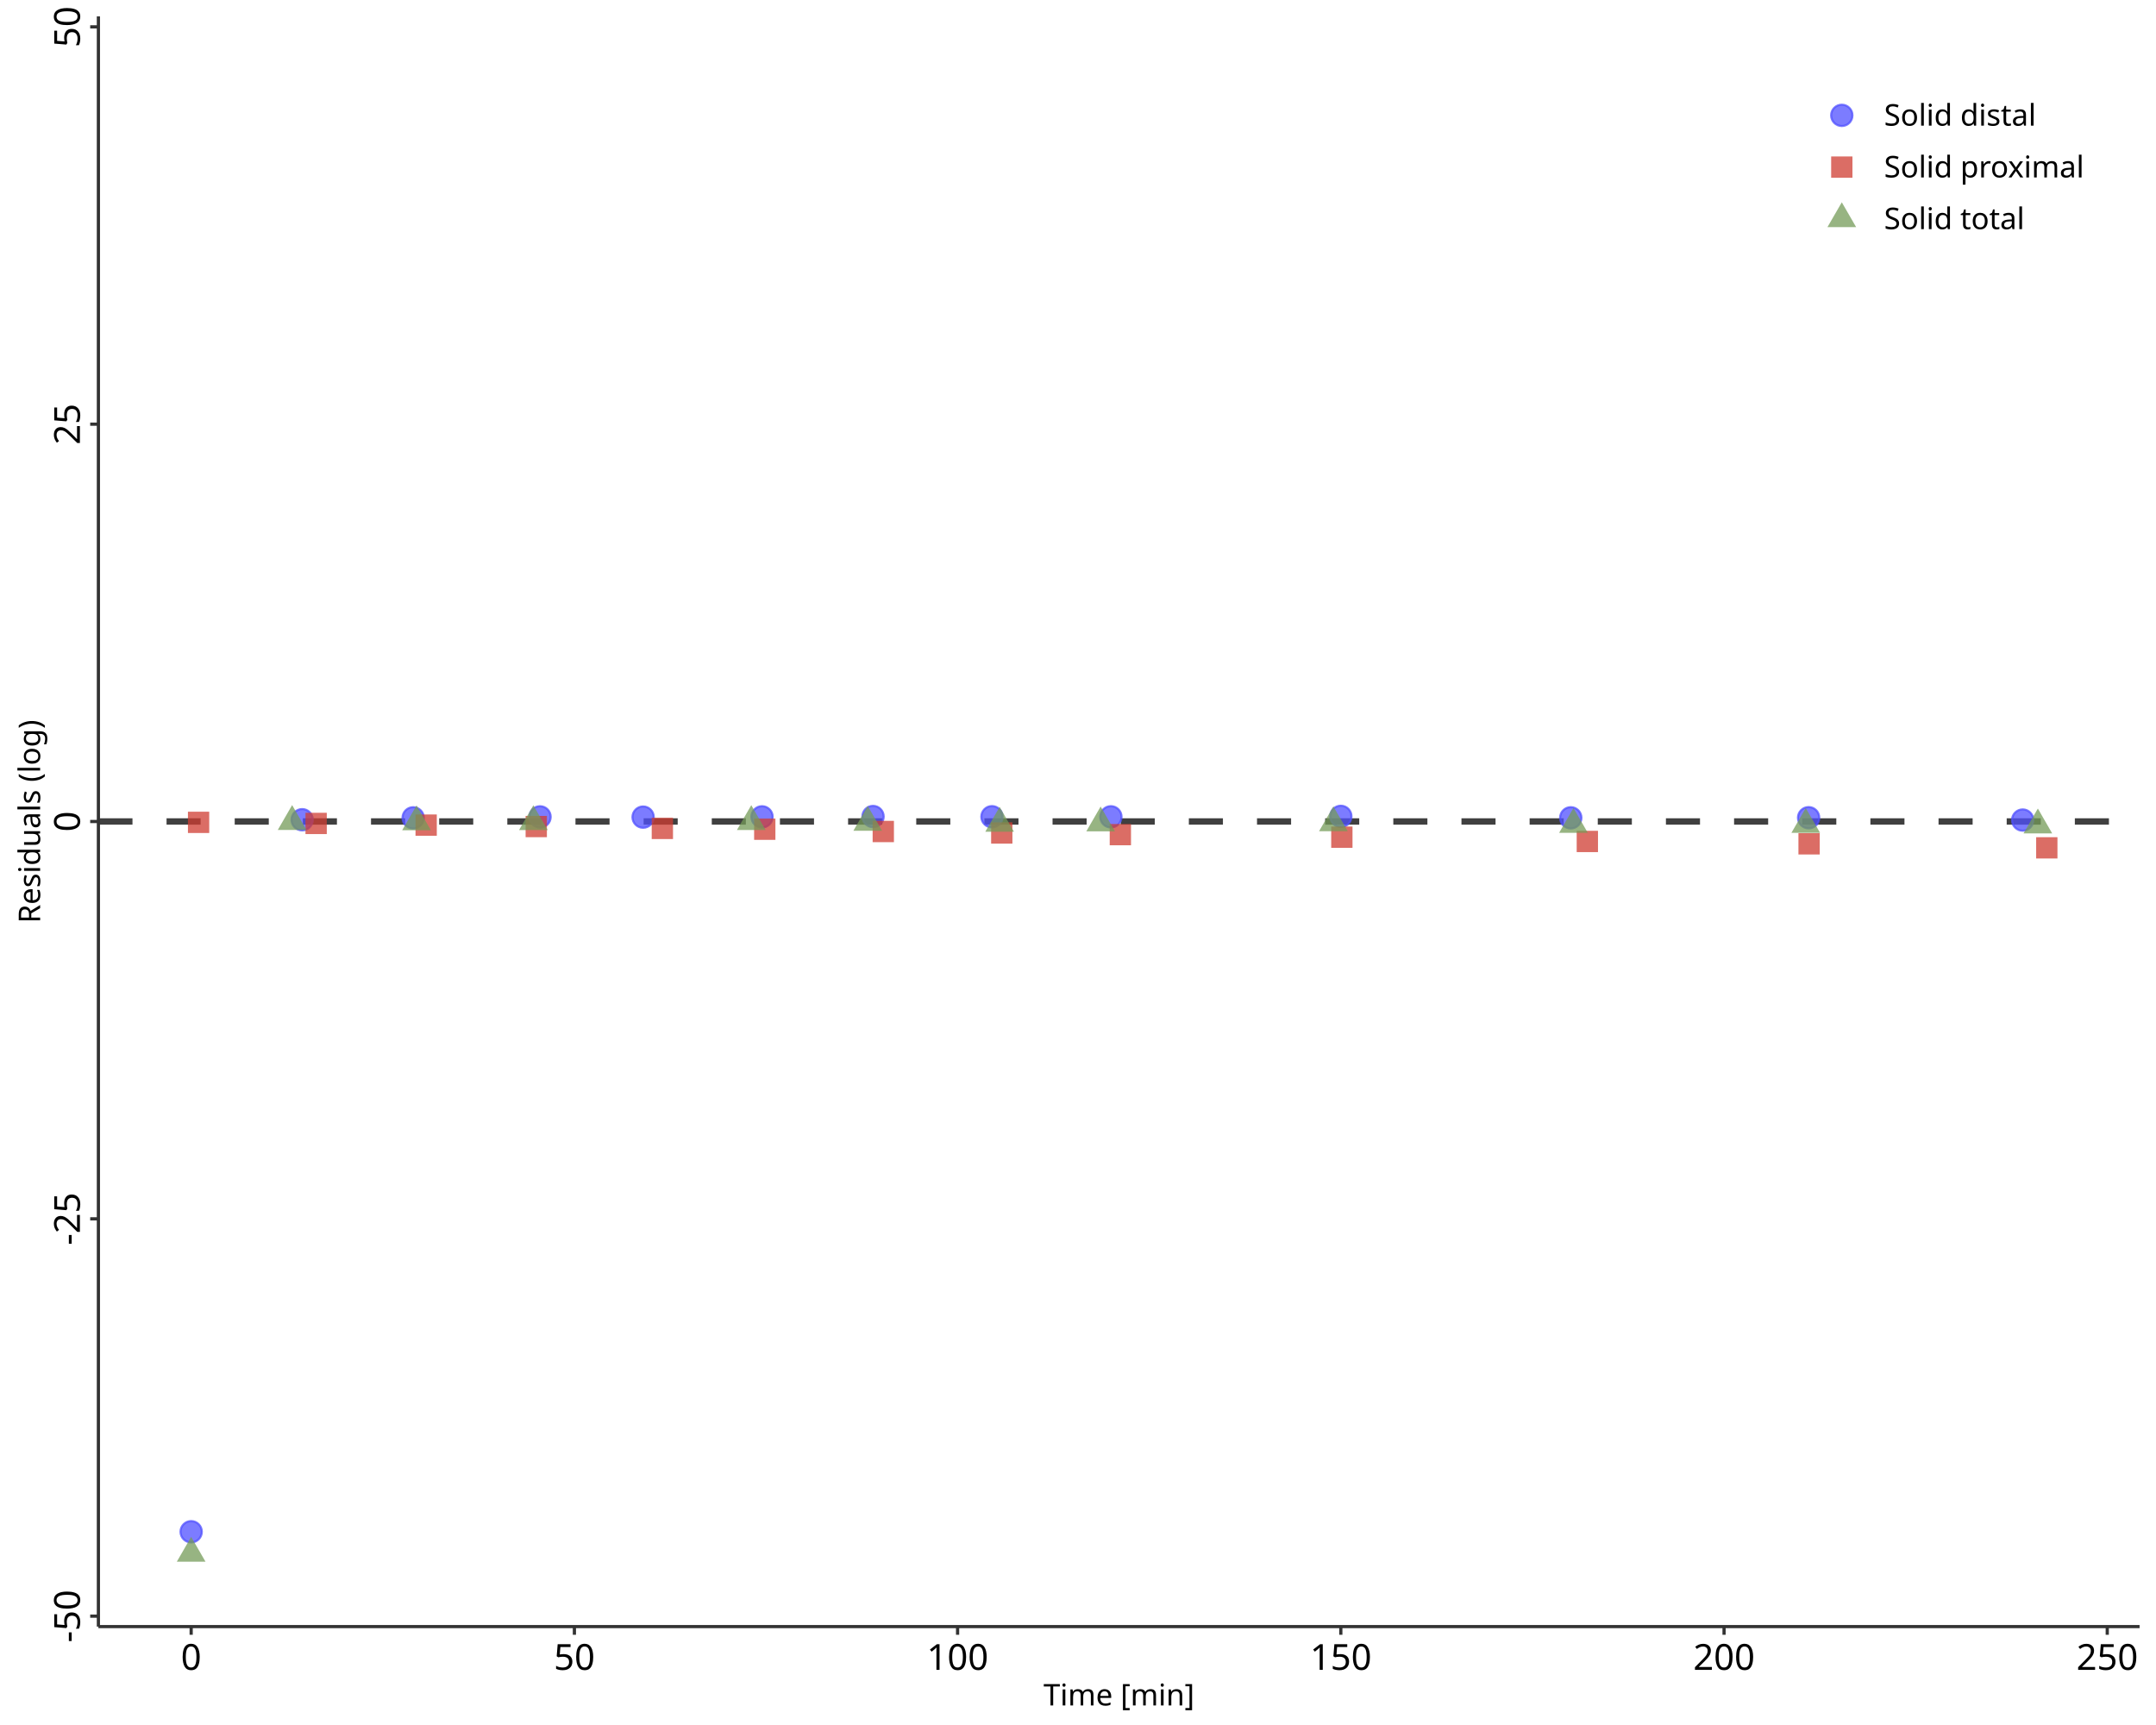
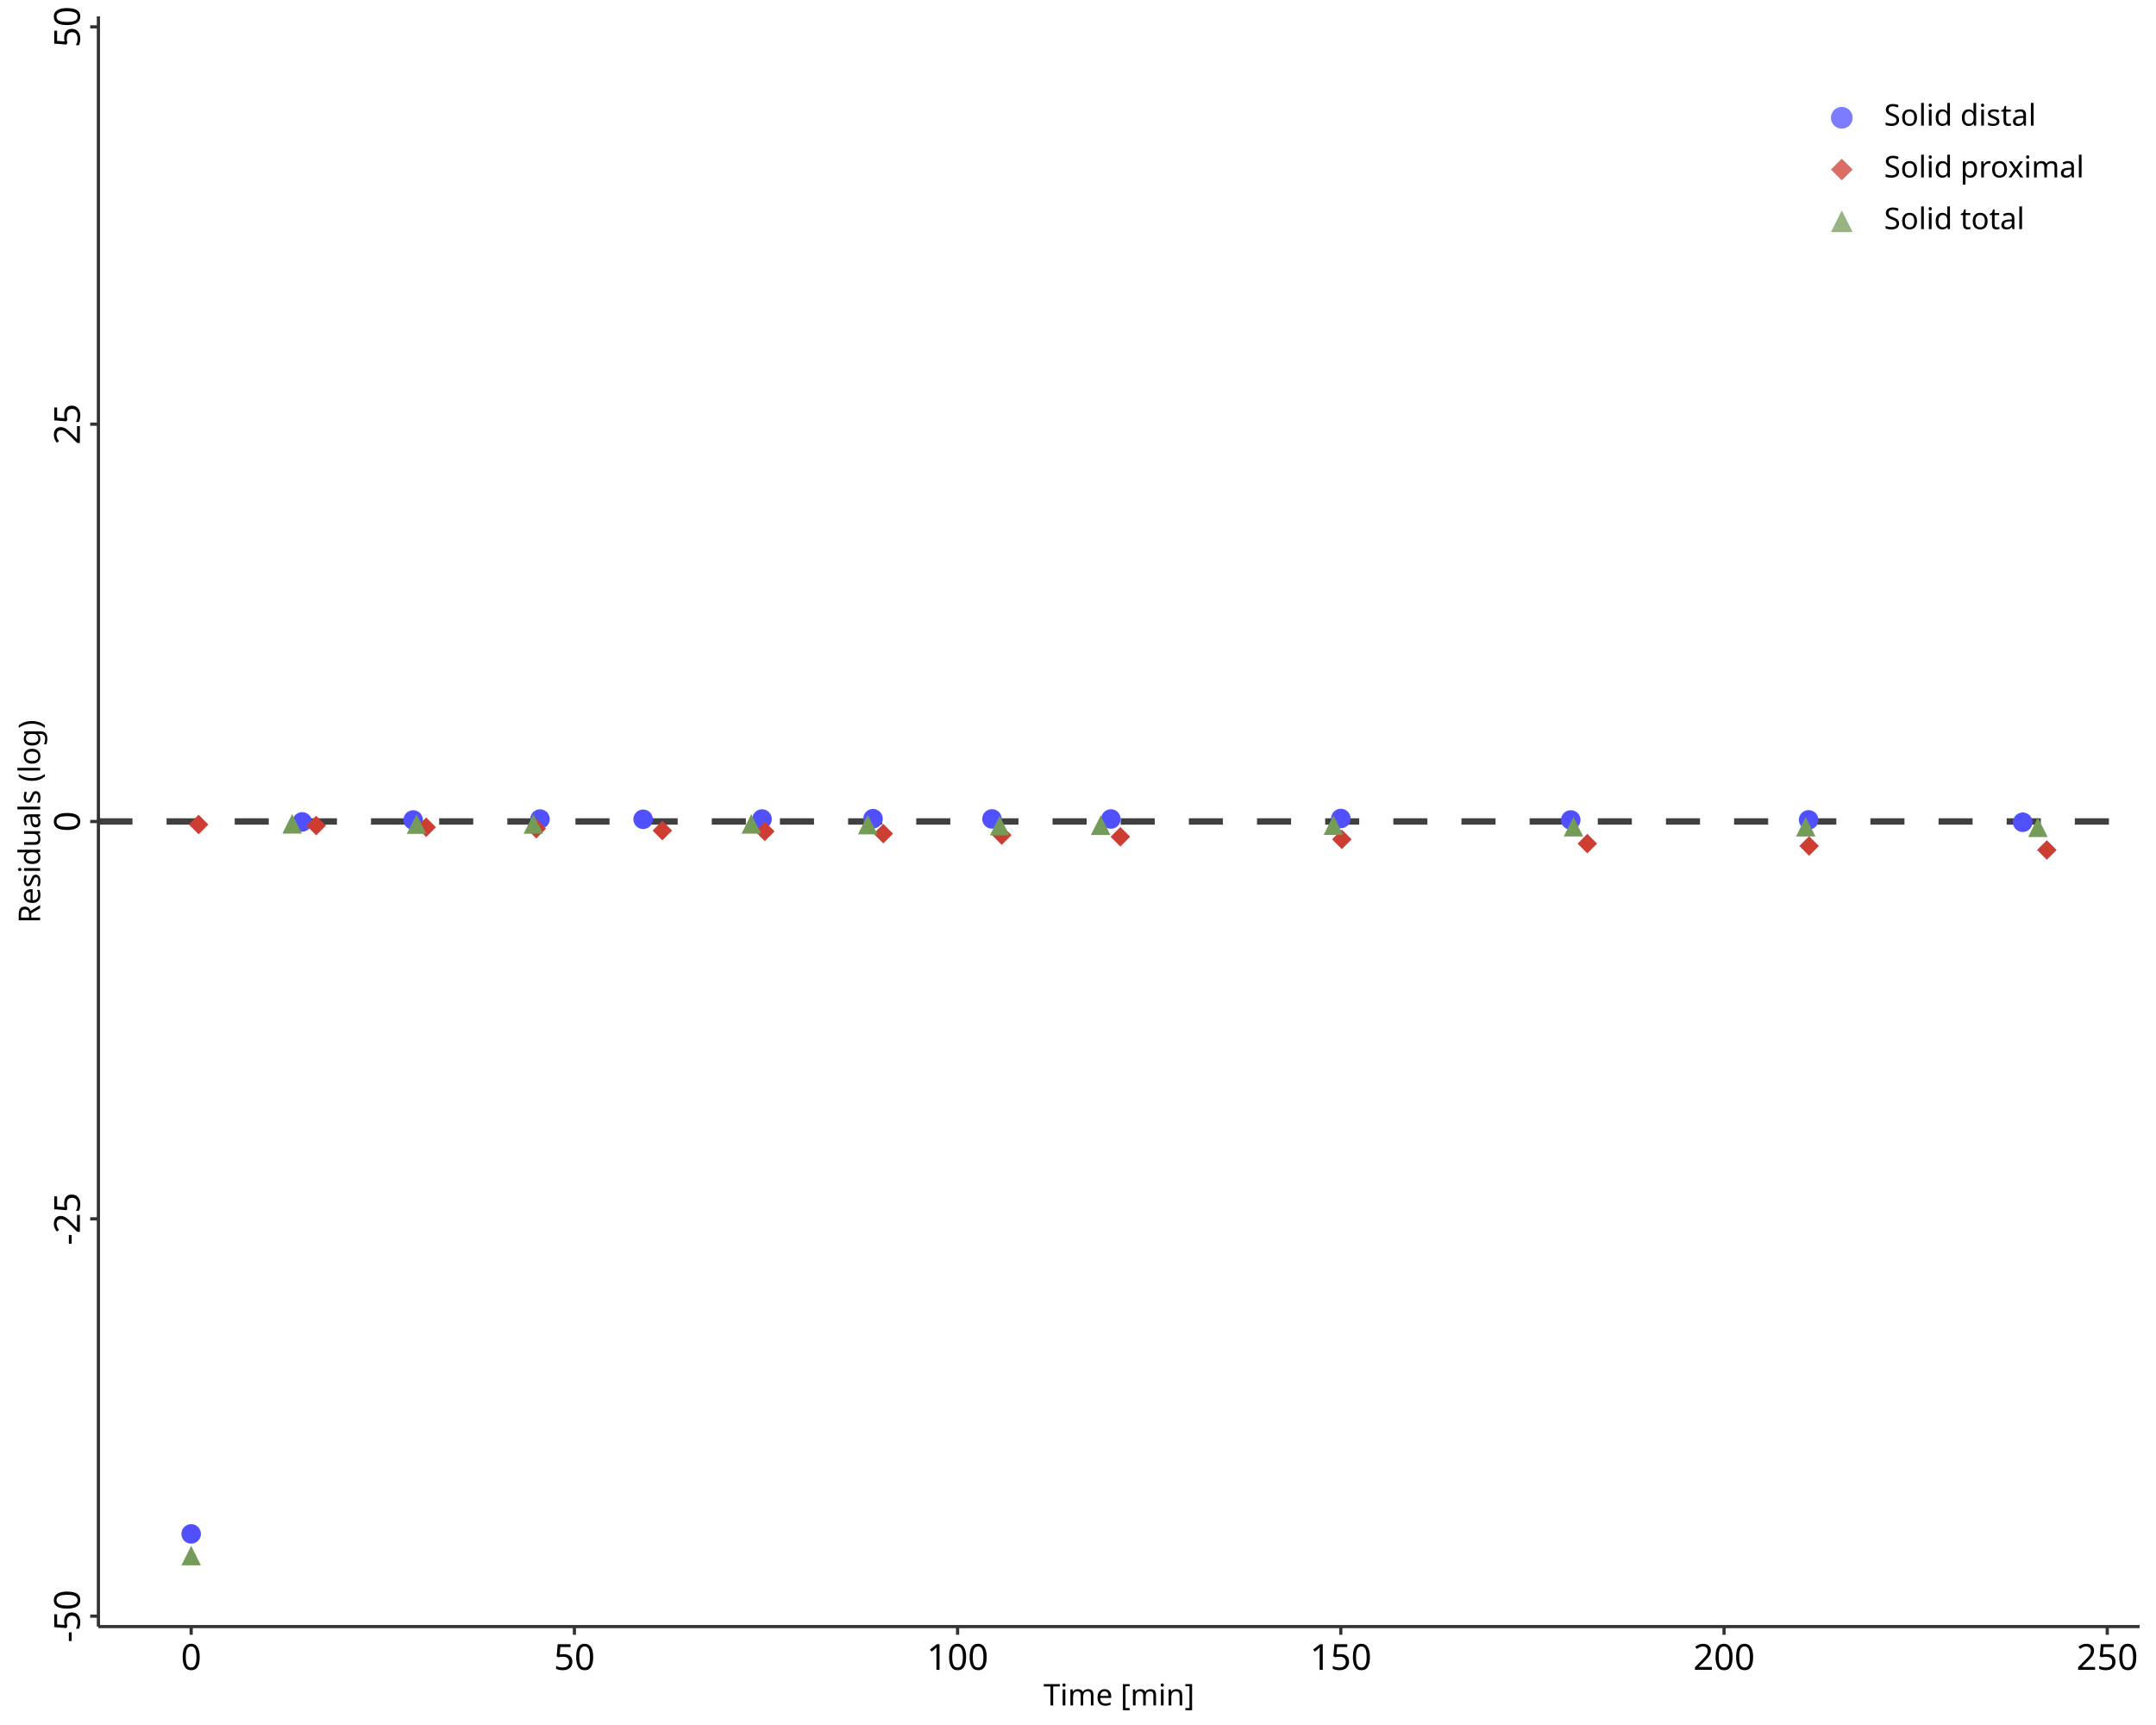
<svg xmlns="http://www.w3.org/2000/svg" class="svglite" data-engine-version="2.0" width="720.00pt" height="576.00pt" viewBox="0 0 720.00 576.00">
  <defs>
    <style type="text/css">
    .svglite line, .svglite polyline, .svglite polygon, .svglite path, .svglite rect, .svglite circle {
      fill: none;
      stroke: #000000;
      stroke-linecap: round;
      stroke-linejoin: round;
      stroke-miterlimit: 10.00;
    }
  </style>
  </defs>
  <rect width="100%" height="100%" style="stroke: none; fill: #FFFFFF;" />
  <defs>
    <clipPath id="cpMC4wMHw3MjAuMDB8MC4wMHw1NzYuMDA=">
      <rect x="0.00" y="0.00" width="720.00" height="576.00" />
    </clipPath>
  </defs>
  <g clip-path="url(#cpMC4wMHw3MjAuMDB8MC4wMHw1NzYuMDA=)">
    <rect x="0.00" y="0.00" width="720.00" height="576.00" style="stroke-width: 1.07; stroke: none; fill: #FFFFFF;" />
  </g>
  <defs>
    <clipPath id="cpMzIuODZ8NzE0LjUyfDUuNDh8NTQzLjE0">
      <rect x="32.86" y="5.48" width="681.66" height="537.66" />
    </clipPath>
  </defs>
  <g clip-path="url(#cpMzIuODZ8NzE0LjUyfDUuNDh8NTQzLjE0)">
    <rect x="32.86" y="5.48" width="681.66" height="537.66" style="stroke-width: 1.07; stroke: none; fill: #FFFFFF;" />
  </g>
  <g clip-path="url(#cpMC4wMHw3MjAuMDB8MC4wMHw1NzYuMDA=)">
</g>
  <g clip-path="url(#cpMzIuODZ8NzE0LjUyfDUuNDh8NTQzLjE0)">
</g>
  <g clip-path="url(#cpMC4wMHw3MjAuMDB8MC4wMHw1NzYuMDA=)">
</g>
  <g clip-path="url(#cpMzIuODZ8NzE0LjUyfDUuNDh8NTQzLjE0)">
</g>
  <g clip-path="url(#cpMC4wMHw3MjAuMDB8MC4wMHw1NzYuMDA=)">
</g>
  <g clip-path="url(#cpMzIuODZ8NzE0LjUyfDUuNDh8NTQzLjE0)">
</g>
  <g clip-path="url(#cpMC4wMHw3MjAuMDB8MC4wMHw1NzYuMDA=)">
</g>
  <g clip-path="url(#cpMzIuODZ8NzE0LjUyfDUuNDh8NTQzLjE0)">
</g>
  <g clip-path="url(#cpMC4wMHw3MjAuMDB8MC4wMHw1NzYuMDA=)">
</g>
  <g clip-path="url(#cpMzIuODZ8NzE0LjUyfDUuNDh8NTQzLjE0)">
</g>
  <g clip-path="url(#cpMC4wMHw3MjAuMDB8MC4wMHw1NzYuMDA=)">
</g>
  <g clip-path="url(#cpMzIuODZ8NzE0LjUyfDUuNDh8NTQzLjE0)">
</g>
  <g clip-path="url(#cpMC4wMHw3MjAuMDB8MC4wMHw1NzYuMDA=)">
</g>
  <g clip-path="url(#cpMzIuODZ8NzE0LjUyfDUuNDh8NTQzLjE0)">
</g>
  <g clip-path="url(#cpMC4wMHw3MjAuMDB8MC4wMHw1NzYuMDA=)">
</g>
  <g clip-path="url(#cpMzIuODZ8NzE0LjUyfDUuNDh8NTQzLjE0)">
</g>
  <g clip-path="url(#cpMC4wMHw3MjAuMDB8MC4wMHw1NzYuMDA=)">
</g>
  <g clip-path="url(#cpMzIuODZ8NzE0LjUyfDUuNDh8NTQzLjE0)">
</g>
  <g clip-path="url(#cpMC4wMHw3MjAuMDB8MC4wMHw1NzYuMDA=)">
</g>
  <g clip-path="url(#cpMzIuODZ8NzE0LjUyfDUuNDh8NTQzLjE0)">
</g>
  <g clip-path="url(#cpMC4wMHw3MjAuMDB8MC4wMHw1NzYuMDA=)">
</g>
  <g clip-path="url(#cpMzIuODZ8NzE0LjUyfDUuNDh8NTQzLjE0)">
</g>
  <g clip-path="url(#cpMC4wMHw3MjAuMDB8MC4wMHw1NzYuMDA=)">
</g>
  <g clip-path="url(#cpMzIuODZ8NzE0LjUyfDUuNDh8NTQzLjE0)">
</g>
  <g clip-path="url(#cpMC4wMHw3MjAuMDB8MC4wMHw1NzYuMDA=)">
</g>
  <g clip-path="url(#cpMzIuODZ8NzE0LjUyfDUuNDh8NTQzLjE0)">
</g>
  <g clip-path="url(#cpMC4wMHw3MjAuMDB8MC4wMHw1NzYuMDA=)">
</g>
  <g clip-path="url(#cpMzIuODZ8NzE0LjUyfDUuNDh8NTQzLjE0)">
</g>
  <g clip-path="url(#cpMC4wMHw3MjAuMDB8MC4wMHw1NzYuMDA=)">
</g>
  <g clip-path="url(#cpMzIuODZ8NzE0LjUyfDUuNDh8NTQzLjE0)">
</g>
  <g clip-path="url(#cpMC4wMHw3MjAuMDB8MC4wMHw1NzYuMDA=)">
</g>
  <g clip-path="url(#cpMzIuODZ8NzE0LjUyfDUuNDh8NTQzLjE0)">
    <line x1="32.86" y1="274.31" x2="714.52" y2="274.31" style="stroke-width: 2.13; stroke: #000000; stroke-opacity: 0.75; stroke-dasharray: 11.38,11.38; stroke-linecap: butt;" />
-     <circle cx="63.84" cy="511.47" r="3.56" style="stroke-width: 0.71; stroke: #5050FF; stroke-opacity: 0.75; fill: #5050FF; fill-opacity: 0.75;" />
-     <circle cx="100.91" cy="273.72" r="3.56" style="stroke-width: 0.71; stroke: #5050FF; stroke-opacity: 0.75; fill: #5050FF; fill-opacity: 0.75;" />
-     <circle cx="137.98" cy="273.09" r="3.56" style="stroke-width: 0.71; stroke: #5050FF; stroke-opacity: 0.75; fill: #5050FF; fill-opacity: 0.75;" />
-     <circle cx="180.34" cy="272.77" r="3.56" style="stroke-width: 0.71; stroke: #5050FF; stroke-opacity: 0.75; fill: #5050FF; fill-opacity: 0.75;" />
-     <circle cx="214.77" cy="272.85" r="3.56" style="stroke-width: 0.71; stroke: #5050FF; stroke-opacity: 0.75; fill: #5050FF; fill-opacity: 0.75;" />
-     <circle cx="254.48" cy="272.76" r="3.56" style="stroke-width: 0.71; stroke: #5050FF; stroke-opacity: 0.75; fill: #5050FF; fill-opacity: 0.75;" />
-     <circle cx="291.55" cy="272.65" r="3.56" style="stroke-width: 0.71; stroke: #5050FF; stroke-opacity: 0.75; fill: #5050FF; fill-opacity: 0.75;" />
-     <circle cx="331.27" cy="272.72" r="3.56" style="stroke-width: 0.71; stroke: #5050FF; stroke-opacity: 0.75; fill: #5050FF; fill-opacity: 0.75;" />
-     <circle cx="370.98" cy="272.75" r="3.56" style="stroke-width: 0.71; stroke: #5050FF; stroke-opacity: 0.75; fill: #5050FF; fill-opacity: 0.75;" />
-     <circle cx="447.77" cy="272.60" r="3.56" style="stroke-width: 0.71; stroke: #5050FF; stroke-opacity: 0.75; fill: #5050FF; fill-opacity: 0.75;" />
-     <circle cx="524.56" cy="273.08" r="3.56" style="stroke-width: 0.71; stroke: #5050FF; stroke-opacity: 0.75; fill: #5050FF; fill-opacity: 0.75;" />
-     <circle cx="603.99" cy="273.05" r="3.56" style="stroke-width: 0.71; stroke: #5050FF; stroke-opacity: 0.75; fill: #5050FF; fill-opacity: 0.75;" />
-     <circle cx="675.48" cy="273.83" r="3.56" style="stroke-width: 0.71; stroke: #5050FF; stroke-opacity: 0.75; fill: #5050FF; fill-opacity: 0.75;" />
-     <polygon points="62.76,278.15 69.87,278.15 69.87,271.04 62.76,271.04 " style="stroke-width: 0.71; stroke: none; fill: #CE3D32; fill-opacity: 0.75;" />
-     <polygon points="102.02,278.51 109.13,278.51 109.13,271.40 102.02,271.40 " style="stroke-width: 0.71; stroke: none; fill: #CE3D32; fill-opacity: 0.75;" />
-     <polygon points="138.76,279.07 145.87,279.07 145.87,271.96 138.76,271.96 " style="stroke-width: 0.71; stroke: none; fill: #CE3D32; fill-opacity: 0.75;" />
-     <polygon points="175.53,279.55 182.64,279.55 182.64,272.44 175.53,272.44 " style="stroke-width: 0.71; stroke: none; fill: #CE3D32; fill-opacity: 0.75;" />
-     <polygon points="217.64,280.17 224.75,280.17 224.75,273.06 217.64,273.06 " style="stroke-width: 0.71; stroke: none; fill: #CE3D32; fill-opacity: 0.75;" />
-     <polygon points="251.84,280.44 258.95,280.44 258.95,273.33 251.84,273.33 " style="stroke-width: 0.71; stroke: none; fill: #CE3D32; fill-opacity: 0.75;" />
-     <polygon points="291.42,281.21 298.53,281.21 298.53,274.09 291.42,274.09 " style="stroke-width: 0.71; stroke: none; fill: #CE3D32; fill-opacity: 0.75;" />
-     <polygon points="330.99,281.70 338.10,281.70 338.10,274.59 330.99,274.59 " style="stroke-width: 0.71; stroke: none; fill: #CE3D32; fill-opacity: 0.75;" />
-     <polygon points="370.59,282.25 377.70,282.25 377.70,275.14 370.59,275.14 " style="stroke-width: 0.71; stroke: none; fill: #CE3D32; fill-opacity: 0.75;" />
-     <polygon points="444.56,283.10 451.67,283.10 451.67,275.99 444.56,275.99 " style="stroke-width: 0.71; stroke: none; fill: #CE3D32; fill-opacity: 0.75;" />
-     <polygon points="526.54,284.53 533.65,284.53 533.65,277.42 526.54,277.42 " style="stroke-width: 0.71; stroke: none; fill: #CE3D32; fill-opacity: 0.75;" />
-     <polygon points="600.59,285.32 607.70,285.32 607.70,278.20 600.59,278.20 " style="stroke-width: 0.71; stroke: none; fill: #CE3D32; fill-opacity: 0.75;" />
-     <polygon points="679.98,286.66 687.09,286.66 687.09,279.55 679.98,279.55 " style="stroke-width: 0.71; stroke: none; fill: #CE3D32; fill-opacity: 0.75;" />
-     <polygon points="63.84,513.17 68.63,521.47 59.05,521.47 " style="stroke-width: 0.71; stroke: none; fill: #749B58; fill-opacity: 0.75;" />
-     <polygon points="97.56,268.83 102.35,277.13 92.77,277.13 " style="stroke-width: 0.71; stroke: none; fill: #749B58; fill-opacity: 0.75;" />
-     <polygon points="139.10,268.93 143.89,277.22 134.31,277.22 " style="stroke-width: 0.71; stroke: none; fill: #749B58; fill-opacity: 0.75;" />
-     <polygon points="178.12,268.89 182.91,277.18 173.33,277.18 " style="stroke-width: 0.71; stroke: none; fill: #749B58; fill-opacity: 0.75;" />
-     <polygon points="250.89,268.85 255.68,277.15 246.10,277.15 " style="stroke-width: 0.71; stroke: none; fill: #749B58; fill-opacity: 0.75;" />
-     <polygon points="289.78,269.11 294.57,277.40 284.99,277.40 " style="stroke-width: 0.71; stroke: none; fill: #749B58; fill-opacity: 0.75;" />
-     <polygon points="333.83,269.43 338.62,277.73 329.04,277.73 " style="stroke-width: 0.71; stroke: none; fill: #749B58; fill-opacity: 0.75;" />
-     <polygon points="367.56,269.31 372.35,277.60 362.78,277.60 " style="stroke-width: 0.71; stroke: none; fill: #749B58; fill-opacity: 0.75;" />
-     <polygon points="445.29,269.26 450.07,277.55 440.50,277.55 " style="stroke-width: 0.71; stroke: none; fill: #749B58; fill-opacity: 0.75;" />
-     <polygon points="525.46,269.80 530.25,278.09 520.67,278.09 " style="stroke-width: 0.71; stroke: none; fill: #749B58; fill-opacity: 0.75;" />
-     <polygon points="603.03,269.81 607.82,278.10 598.24,278.10 " style="stroke-width: 0.71; stroke: none; fill: #749B58; fill-opacity: 0.75;" />
-     <polygon points="680.55,269.98 685.33,278.28 675.76,278.28 " style="stroke-width: 0.71; stroke: none; fill: #749B58; fill-opacity: 0.75;" />
+     <text x="63.84" y="514.40" text-anchor="middle" style="font-size: 8.54px; fill: #5050FF; font-family: sans;" textLength="5.16px" lengthAdjust="spacingAndGlyphs">●</text>
+     <text x="100.91" y="276.66" text-anchor="middle" style="font-size: 8.54px; fill: #5050FF; font-family: sans;" textLength="5.16px" lengthAdjust="spacingAndGlyphs">●</text>
+     <text x="137.98" y="276.02" text-anchor="middle" style="font-size: 8.54px; fill: #5050FF; font-family: sans;" textLength="5.16px" lengthAdjust="spacingAndGlyphs">●</text>
+     <text x="180.34" y="275.71" text-anchor="middle" style="font-size: 8.54px; fill: #5050FF; font-family: sans;" textLength="5.16px" lengthAdjust="spacingAndGlyphs">●</text>
+     <text x="214.77" y="275.78" text-anchor="middle" style="font-size: 8.54px; fill: #5050FF; font-family: sans;" textLength="5.16px" lengthAdjust="spacingAndGlyphs">●</text>
+     <text x="254.48" y="275.70" text-anchor="middle" style="font-size: 8.54px; fill: #5050FF; font-family: sans;" textLength="5.16px" lengthAdjust="spacingAndGlyphs">●</text>
+     <text x="291.55" y="275.59" text-anchor="middle" style="font-size: 8.54px; fill: #5050FF; font-family: sans;" textLength="5.16px" lengthAdjust="spacingAndGlyphs">●</text>
+     <text x="331.27" y="275.66" text-anchor="middle" style="font-size: 8.54px; fill: #5050FF; font-family: sans;" textLength="5.16px" lengthAdjust="spacingAndGlyphs">●</text>
+     <text x="370.98" y="275.69" text-anchor="middle" style="font-size: 8.54px; fill: #5050FF; font-family: sans;" textLength="5.16px" lengthAdjust="spacingAndGlyphs">●</text>
+     <text x="447.77" y="275.53" text-anchor="middle" style="font-size: 8.54px; fill: #5050FF; font-family: sans;" textLength="5.16px" lengthAdjust="spacingAndGlyphs">●</text>
+     <text x="524.56" y="276.01" text-anchor="middle" style="font-size: 8.54px; fill: #5050FF; font-family: sans;" textLength="5.16px" lengthAdjust="spacingAndGlyphs">●</text>
+     <text x="603.99" y="275.98" text-anchor="middle" style="font-size: 8.54px; fill: #5050FF; font-family: sans;" textLength="5.16px" lengthAdjust="spacingAndGlyphs">●</text>
+     <text x="675.48" y="276.77" text-anchor="middle" style="font-size: 8.54px; fill: #5050FF; font-family: sans;" textLength="5.16px" lengthAdjust="spacingAndGlyphs">●</text>
+     <text x="66.32" y="277.53" text-anchor="middle" style="font-size: 8.54px; fill: #CE3D32; font-family: sans;" textLength="6.40px" lengthAdjust="spacingAndGlyphs">◆</text>
+     <text x="105.58" y="277.89" text-anchor="middle" style="font-size: 8.54px; fill: #CE3D32; font-family: sans;" textLength="6.40px" lengthAdjust="spacingAndGlyphs">◆</text>
+     <text x="142.32" y="278.45" text-anchor="middle" style="font-size: 8.54px; fill: #CE3D32; font-family: sans;" textLength="6.40px" lengthAdjust="spacingAndGlyphs">◆</text>
+     <text x="179.09" y="278.94" text-anchor="middle" style="font-size: 8.54px; fill: #CE3D32; font-family: sans;" textLength="6.40px" lengthAdjust="spacingAndGlyphs">◆</text>
+     <text x="221.19" y="279.56" text-anchor="middle" style="font-size: 8.54px; fill: #CE3D32; font-family: sans;" textLength="6.40px" lengthAdjust="spacingAndGlyphs">◆</text>
+     <text x="255.40" y="279.82" text-anchor="middle" style="font-size: 8.54px; fill: #CE3D32; font-family: sans;" textLength="6.40px" lengthAdjust="spacingAndGlyphs">◆</text>
+     <text x="294.98" y="280.59" text-anchor="middle" style="font-size: 8.54px; fill: #CE3D32; font-family: sans;" textLength="6.40px" lengthAdjust="spacingAndGlyphs">◆</text>
+     <text x="334.54" y="281.08" text-anchor="middle" style="font-size: 8.54px; fill: #CE3D32; font-family: sans;" textLength="6.40px" lengthAdjust="spacingAndGlyphs">◆</text>
+     <text x="374.15" y="281.63" text-anchor="middle" style="font-size: 8.54px; fill: #CE3D32; font-family: sans;" textLength="6.40px" lengthAdjust="spacingAndGlyphs">◆</text>
+     <text x="448.11" y="282.49" text-anchor="middle" style="font-size: 8.54px; fill: #CE3D32; font-family: sans;" textLength="6.40px" lengthAdjust="spacingAndGlyphs">◆</text>
+     <text x="530.09" y="283.91" text-anchor="middle" style="font-size: 8.54px; fill: #CE3D32; font-family: sans;" textLength="6.40px" lengthAdjust="spacingAndGlyphs">◆</text>
+     <text x="604.15" y="284.70" text-anchor="middle" style="font-size: 8.54px; fill: #CE3D32; font-family: sans;" textLength="6.40px" lengthAdjust="spacingAndGlyphs">◆</text>
+     <text x="683.54" y="286.04" text-anchor="middle" style="font-size: 8.54px; fill: #CE3D32; font-family: sans;" textLength="6.40px" lengthAdjust="spacingAndGlyphs">◆</text>
+     <text x="63.84" y="521.64" text-anchor="middle" style="font-size: 8.54px; fill: #749B58; font-family: sans;" textLength="8.45px" lengthAdjust="spacingAndGlyphs">▲</text>
+     <text x="97.56" y="277.30" text-anchor="middle" style="font-size: 8.54px; fill: #749B58; font-family: sans;" textLength="8.45px" lengthAdjust="spacingAndGlyphs">▲</text>
+     <text x="139.10" y="277.39" text-anchor="middle" style="font-size: 8.54px; fill: #749B58; font-family: sans;" textLength="8.45px" lengthAdjust="spacingAndGlyphs">▲</text>
+     <text x="178.12" y="277.35" text-anchor="middle" style="font-size: 8.54px; fill: #749B58; font-family: sans;" textLength="8.45px" lengthAdjust="spacingAndGlyphs">▲</text>
+     <text x="250.89" y="277.32" text-anchor="middle" style="font-size: 8.54px; fill: #749B58; font-family: sans;" textLength="8.45px" lengthAdjust="spacingAndGlyphs">▲</text>
+     <text x="289.78" y="277.57" text-anchor="middle" style="font-size: 8.54px; fill: #749B58; font-family: sans;" textLength="8.45px" lengthAdjust="spacingAndGlyphs">▲</text>
+     <text x="333.83" y="277.90" text-anchor="middle" style="font-size: 8.54px; fill: #749B58; font-family: sans;" textLength="8.45px" lengthAdjust="spacingAndGlyphs">▲</text>
+     <text x="367.56" y="277.77" text-anchor="middle" style="font-size: 8.54px; fill: #749B58; font-family: sans;" textLength="8.45px" lengthAdjust="spacingAndGlyphs">▲</text>
+     <text x="445.29" y="277.73" text-anchor="middle" style="font-size: 8.54px; fill: #749B58; font-family: sans;" textLength="8.45px" lengthAdjust="spacingAndGlyphs">▲</text>
+     <text x="525.46" y="278.26" text-anchor="middle" style="font-size: 8.54px; fill: #749B58; font-family: sans;" textLength="8.45px" lengthAdjust="spacingAndGlyphs">▲</text>
+     <text x="603.03" y="278.27" text-anchor="middle" style="font-size: 8.54px; fill: #749B58; font-family: sans;" textLength="8.45px" lengthAdjust="spacingAndGlyphs">▲</text>
+     <text x="680.55" y="278.45" text-anchor="middle" style="font-size: 8.54px; fill: #749B58; font-family: sans;" textLength="8.45px" lengthAdjust="spacingAndGlyphs">▲</text>
  </g>
  <g clip-path="url(#cpMC4wMHw3MjAuMDB8MC4wMHw1NzYuMDA=)">
    <polyline points="32.86,543.14 32.86,5.48 " style="stroke-width: 1.07; stroke: #333333; stroke-linecap: butt;" />
    <text transform="translate(26.68,539.66) rotate(-90)" text-anchor="middle" style="font-size: 12.00px; font-family: sans;" textLength="17.34px" lengthAdjust="spacingAndGlyphs">-50</text>
    <text transform="translate(26.68,406.98) rotate(-90)" text-anchor="middle" style="font-size: 12.00px; font-family: sans;" textLength="17.34px" lengthAdjust="spacingAndGlyphs">-25</text>
    <text transform="translate(26.68,274.31) rotate(-90)" text-anchor="middle" style="font-size: 12.00px; font-family: sans;" textLength="6.67px" lengthAdjust="spacingAndGlyphs">0</text>
    <text transform="translate(26.68,141.64) rotate(-90)" text-anchor="middle" style="font-size: 12.00px; font-family: sans;" textLength="13.35px" lengthAdjust="spacingAndGlyphs">25</text>
    <text transform="translate(26.68,8.97) rotate(-90)" text-anchor="middle" style="font-size: 12.00px; font-family: sans;" textLength="13.35px" lengthAdjust="spacingAndGlyphs">50</text>
    <polyline points="30.12,539.66 32.86,539.66 " style="stroke-width: 1.07; stroke: #333333; stroke-linecap: butt;" />
    <polyline points="30.12,406.98 32.86,406.98 " style="stroke-width: 1.07; stroke: #333333; stroke-linecap: butt;" />
    <polyline points="30.12,274.31 32.86,274.31 " style="stroke-width: 1.07; stroke: #333333; stroke-linecap: butt;" />
    <polyline points="30.12,141.64 32.86,141.64 " style="stroke-width: 1.07; stroke: #333333; stroke-linecap: butt;" />
    <polyline points="30.12,8.97 32.86,8.97 " style="stroke-width: 1.07; stroke: #333333; stroke-linecap: butt;" />
    <polyline points="32.86,543.14 714.52,543.14 " style="stroke-width: 1.07; stroke: #333333; stroke-linecap: butt;" />
    <polyline points="63.84,545.88 63.84,543.14 " style="stroke-width: 1.07; stroke: #333333; stroke-linecap: butt;" />
    <polyline points="191.82,545.88 191.82,543.14 " style="stroke-width: 1.07; stroke: #333333; stroke-linecap: butt;" />
    <polyline points="319.79,545.88 319.79,543.14 " style="stroke-width: 1.07; stroke: #333333; stroke-linecap: butt;" />
    <polyline points="447.77,545.88 447.77,543.14 " style="stroke-width: 1.07; stroke: #333333; stroke-linecap: butt;" />
    <polyline points="575.75,545.88 575.75,543.14 " style="stroke-width: 1.07; stroke: #333333; stroke-linecap: butt;" />
    <polyline points="703.72,545.88 703.72,543.14 " style="stroke-width: 1.07; stroke: #333333; stroke-linecap: butt;" />
    <text x="63.84" y="557.58" text-anchor="middle" style="font-size: 12.00px; font-family: sans;" textLength="6.67px" lengthAdjust="spacingAndGlyphs">0</text>
    <text x="191.82" y="557.58" text-anchor="middle" style="font-size: 12.00px; font-family: sans;" textLength="13.35px" lengthAdjust="spacingAndGlyphs">50</text>
    <text x="319.79" y="557.58" text-anchor="middle" style="font-size: 12.00px; font-family: sans;" textLength="20.02px" lengthAdjust="spacingAndGlyphs">100</text>
    <text x="447.77" y="557.58" text-anchor="middle" style="font-size: 12.00px; font-family: sans;" textLength="20.02px" lengthAdjust="spacingAndGlyphs">150</text>
    <text x="575.75" y="557.58" text-anchor="middle" style="font-size: 12.00px; font-family: sans;" textLength="20.02px" lengthAdjust="spacingAndGlyphs">200</text>
    <text x="703.72" y="557.58" text-anchor="middle" style="font-size: 12.00px; font-family: sans;" textLength="20.02px" lengthAdjust="spacingAndGlyphs">250</text>
    <text x="373.69" y="569.48" text-anchor="middle" style="font-size: 10.00px; font-family: sans;" textLength="46.67px" lengthAdjust="spacingAndGlyphs">Time [min]</text>
    <text transform="translate(13.40,274.31) rotate(-90)" text-anchor="middle" style="font-size: 10.00px; font-family: sans;" textLength="66.70px" lengthAdjust="spacingAndGlyphs">Residuals (log)</text>
    <rect x="600.95" y="18.92" width="96.53" height="68.28" style="stroke-width: 0.75; stroke: none;" />
    <rect x="606.43" y="29.88" width="17.28" height="17.28" style="stroke-width: 0.75; stroke: none;" />
-     <circle cx="615.07" cy="38.52" r="3.56" style="stroke-width: 0.71; stroke: #5050FF; stroke-opacity: 0.75; fill: #5050FF; fill-opacity: 0.75;" />
+     <text x="615.07" y="41.78" text-anchor="middle" style="font-size: 9.48px; fill: #5050FF; fill-opacity: 0.75; font-family: sans;" textLength="5.73px" lengthAdjust="spacingAndGlyphs">●</text>
    <rect x="606.43" y="47.16" width="17.28" height="17.28" style="stroke-width: 0.75; stroke: none;" />
-     <polygon points="611.52,59.36 618.63,59.36 618.63,52.24 611.52,52.24 " style="stroke-width: 0.71; stroke: none; fill: #CE3D32; fill-opacity: 0.75;" />
+     <text x="615.07" y="59.06" text-anchor="middle" style="font-size: 9.48px; fill: #CE3D32; fill-opacity: 0.75; font-family: sans;" textLength="7.11px" lengthAdjust="spacingAndGlyphs">◆</text>
    <rect x="606.43" y="64.44" width="17.28" height="17.28" style="stroke-width: 0.75; stroke: none;" />
-     <polygon points="615.07,67.55 619.86,75.84 610.28,75.84 " style="stroke-width: 0.71; stroke: none; fill: #749B58; fill-opacity: 0.75;" />
+     <text x="615.07" y="76.34" text-anchor="middle" style="font-size: 9.48px; fill: #749B58; fill-opacity: 0.75; font-family: sans;" textLength="9.39px" lengthAdjust="spacingAndGlyphs">▲</text>
    <text x="629.19" y="41.96" style="font-size: 10.00px; font-family: sans;" textLength="48.36px" lengthAdjust="spacingAndGlyphs">Solid distal</text>
    <text x="629.19" y="59.24" style="font-size: 10.00px; font-family: sans;" textLength="62.81px" lengthAdjust="spacingAndGlyphs">Solid proximal</text>
    <text x="629.19" y="76.52" style="font-size: 10.00px; font-family: sans;" textLength="43.91px" lengthAdjust="spacingAndGlyphs">Solid total</text>
  </g>
</svg>
